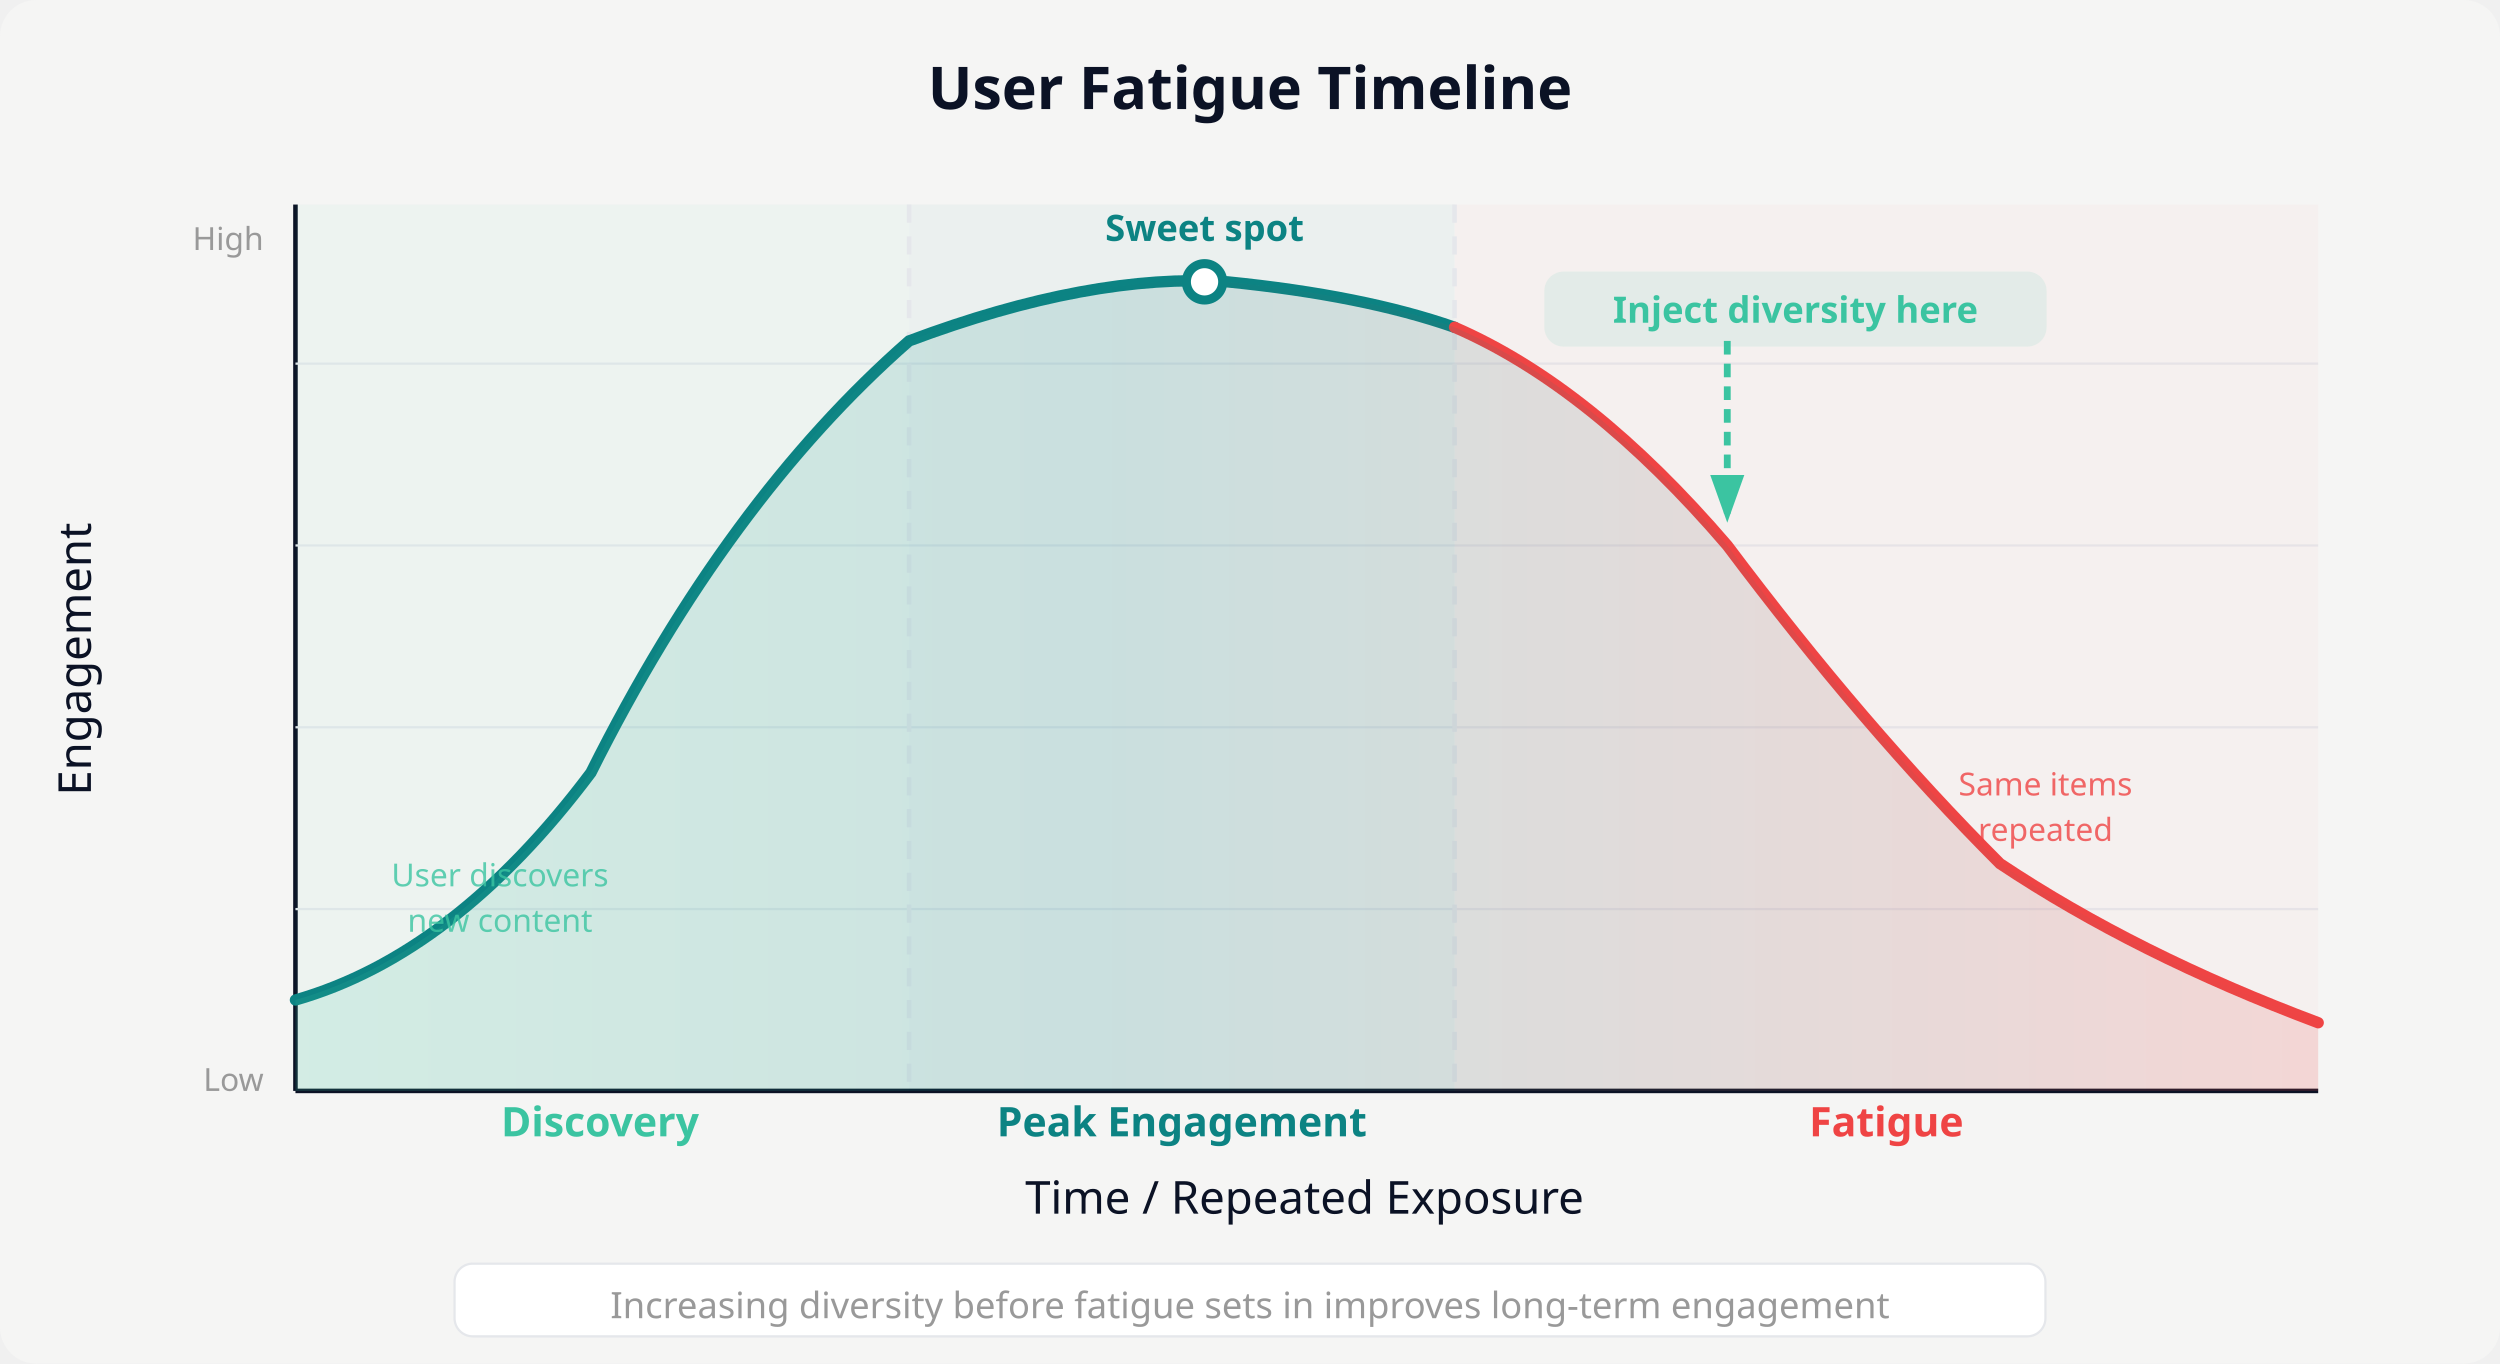
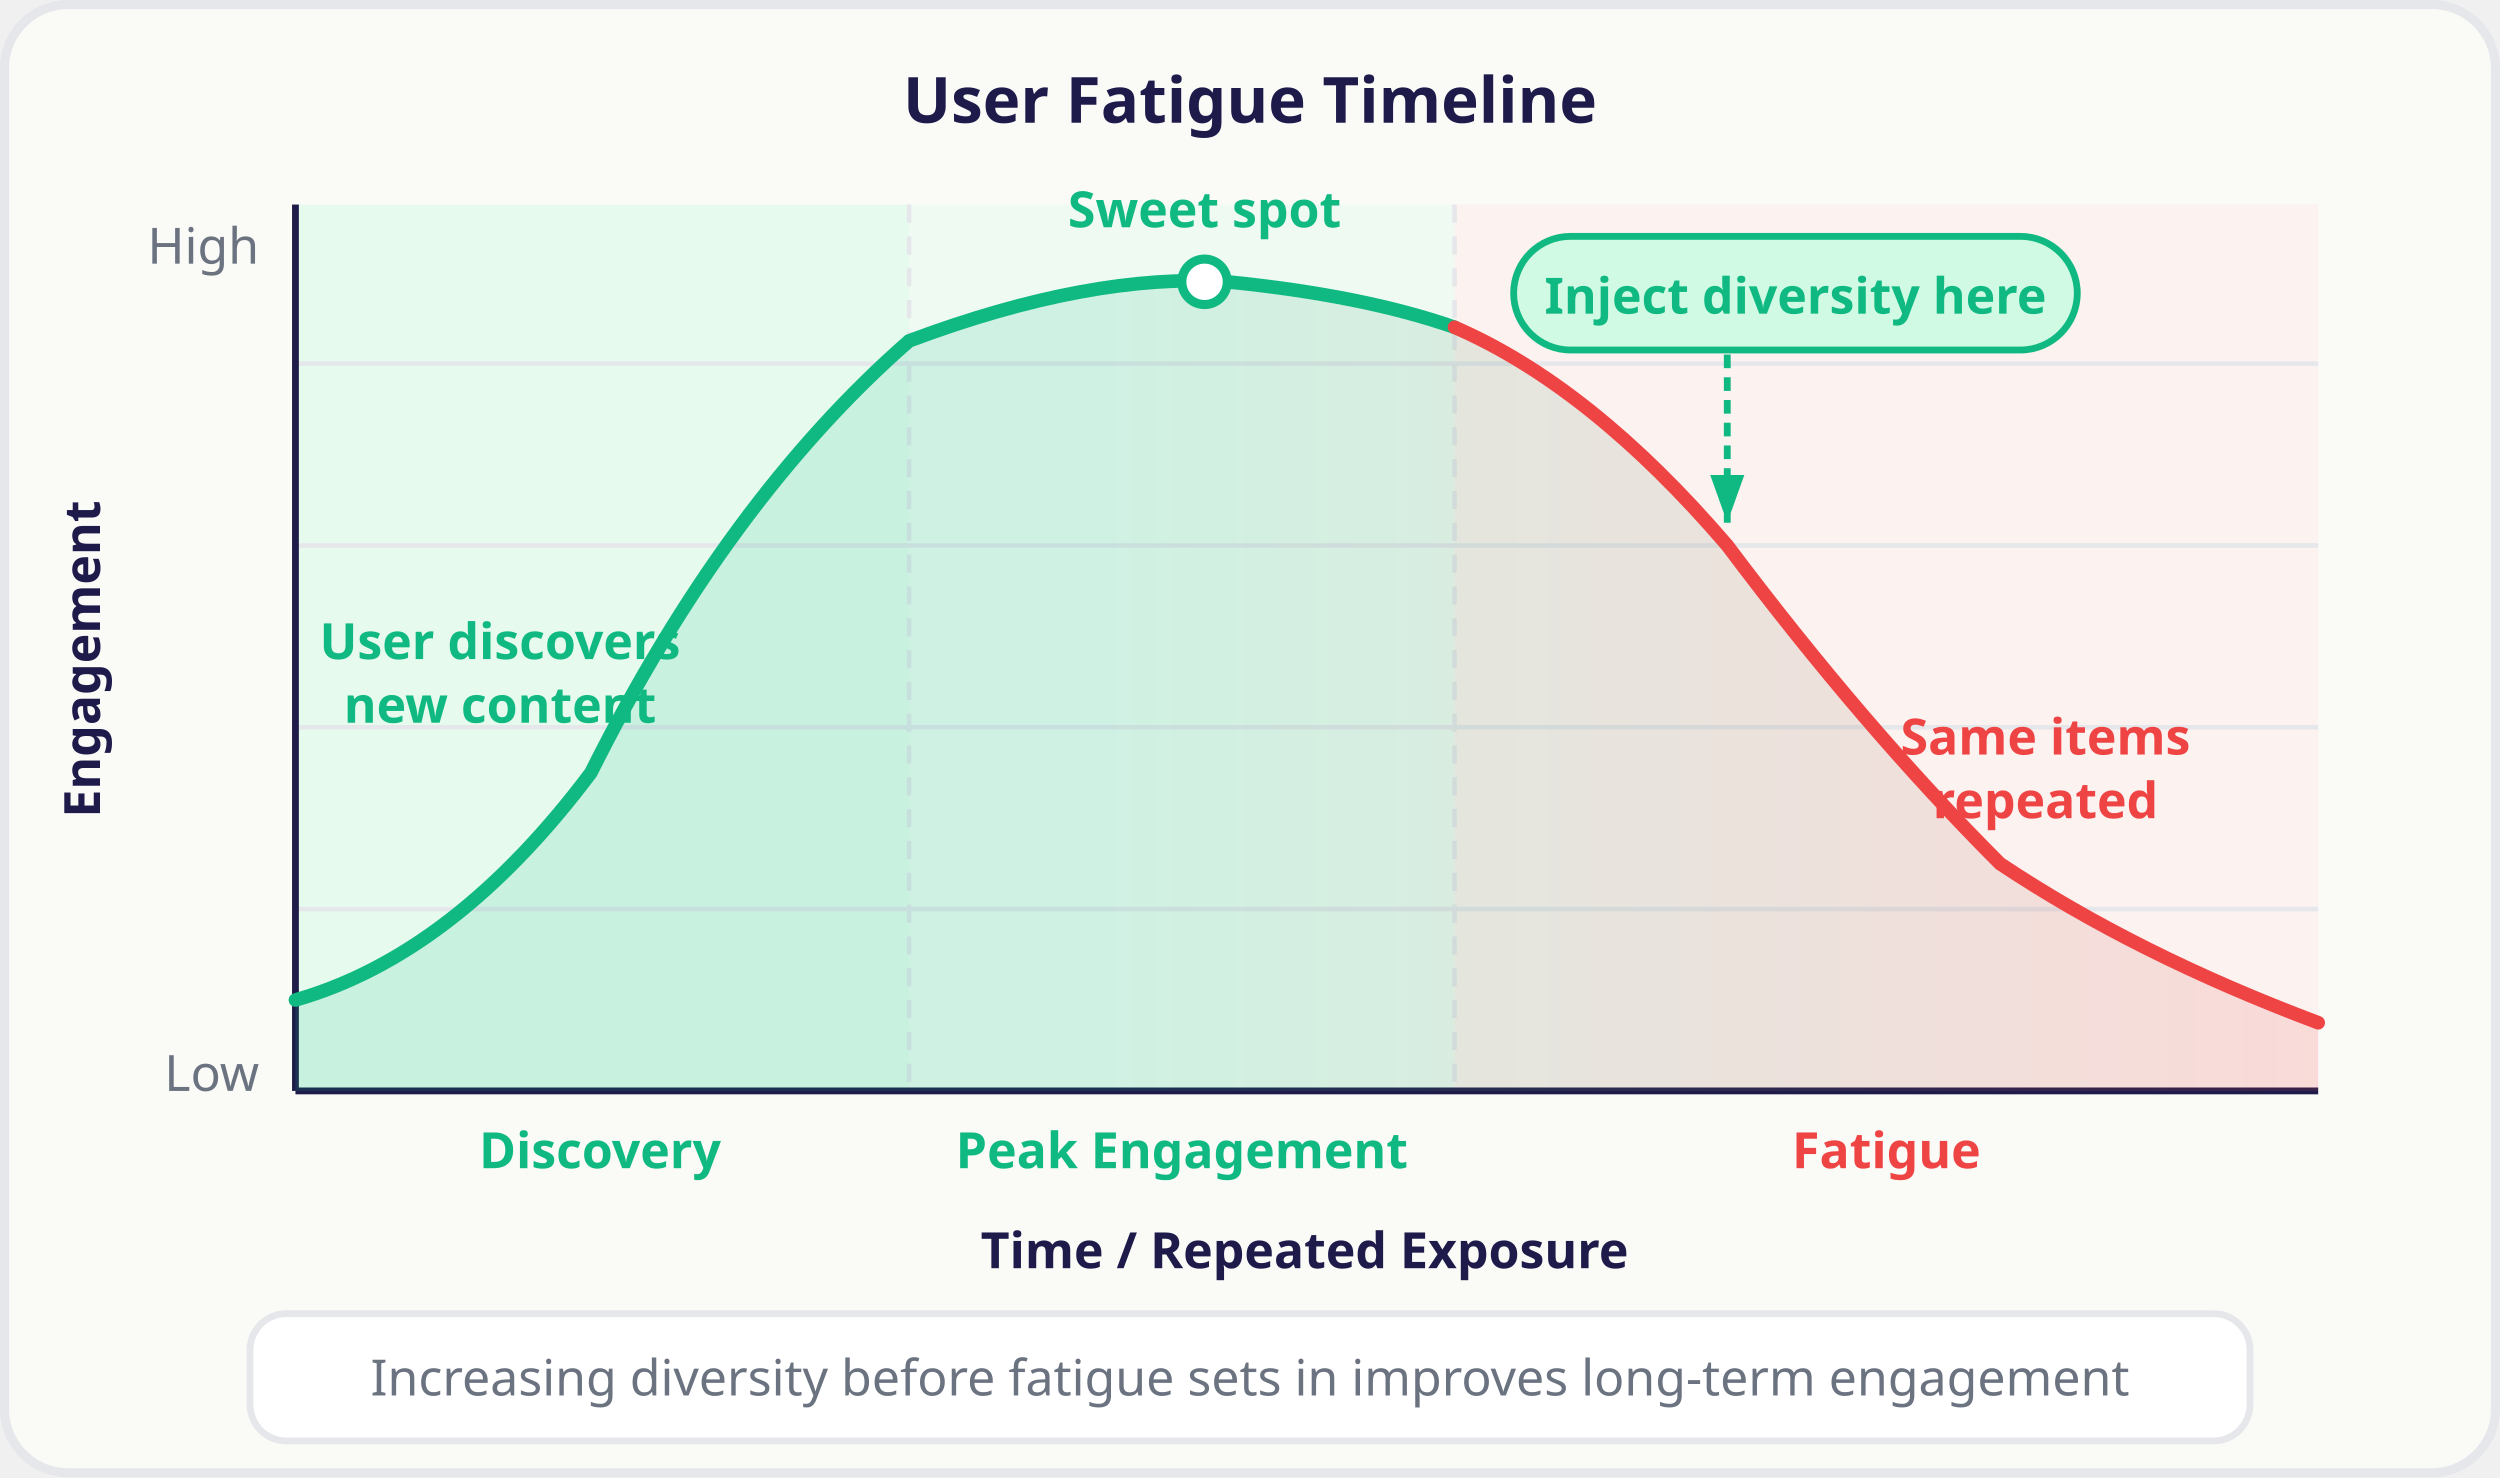
- <svg xmlns="http://www.w3.org/2000/svg" viewBox="0 0 550 300" width="550" height="300" font-family="system-ui, sans-serif">
-   <rect width="550" height="300" rx="8" fill="#f5f5f4" />
-   <text x="275" y="24" text-anchor="middle" fill="#0b1225" font-size="13" font-weight="700">User Fatigue Timeline</text>
-   <line x1="65" y1="45" x2="65" y2="240" stroke="#0b1225" stroke-width="1" />
-   <line x1="65" y1="240" x2="510" y2="240" stroke="#0b1225" stroke-width="1" />
-   <text x="20" y="145" text-anchor="middle" fill="#0b1225" font-size="10" font-weight="500" transform="rotate(-90, 20, 145)">Engagement</text>
-   <text x="58" y="55" text-anchor="end" fill="#999" font-size="7">High</text>
-   <text x="58" y="240" text-anchor="end" fill="#999" font-size="7">Low</text>
-   <text x="287" y="267" text-anchor="middle" fill="#0b1225" font-size="10" font-weight="500">Time / Repeated Exposure</text>
-   <line x1="65" y1="80" x2="510" y2="80" stroke="#e5e7eb" stroke-width="0.5" />
-   <line x1="65" y1="120" x2="510" y2="120" stroke="#e5e7eb" stroke-width="0.5" />
-   <line x1="65" y1="160" x2="510" y2="160" stroke="#e5e7eb" stroke-width="0.5" />
-   <line x1="65" y1="200" x2="510" y2="200" stroke="#e5e7eb" stroke-width="0.5" />
-   <rect x="65" y="45" width="135" height="195" fill="#3bc4a1" opacity="0.04" />
-   <rect x="200" y="45" width="120" height="195" fill="#0c8383" opacity="0.04" />
-   <rect x="320" y="45" width="190" height="195" fill="#ef4444" opacity="0.03" />
-   <line x1="200" y1="45" x2="200" y2="240" stroke="#e5e7eb" stroke-width="1" stroke-dasharray="4,3" />
-   <line x1="320" y1="45" x2="320" y2="240" stroke="#e5e7eb" stroke-width="1" stroke-dasharray="4,3" />
-   <text x="132" y="250" text-anchor="middle" fill="#3bc4a1" font-size="9" font-weight="600">Discovery</text>
-   <text x="260" y="250" text-anchor="middle" fill="#0c8383" font-size="9" font-weight="600">Peak Engagement</text>
-   <text x="415" y="250" text-anchor="middle" fill="#ef4444" font-size="9" font-weight="600">Fatigue</text>
-   <path d="M65,220 Q100,210 130,170 Q160,110 200,75 Q240,60 270,62 Q300,65 320,72" fill="none" stroke="#0c8383" stroke-width="2.5" stroke-linecap="round" />
-   <path d="M320,72 Q350,85 380,120 Q410,160 440,190 Q470,210 510,225" fill="none" stroke="#ef4444" stroke-width="2.5" stroke-linecap="round" stroke-dasharray="none" />
-   <path d="M65,220 Q100,210 130,170 Q160,110 200,75 Q240,60 270,62 Q300,65 320,72 Q350,85 380,120 Q410,160 440,190 Q470,210 510,225 L510,240 L65,240 Z" fill="url(#fatigueFill)" opacity="0.15" />
+ <svg xmlns="http://www.w3.org/2000/svg" viewBox="0 0 550 325" width="550" height="325" font-family="system-ui, sans-serif">
  <defs>
    <linearGradient id="fatigueFill" x1="0" y1="0" x2="1" y2="0">
-       <stop offset="0%" stop-color="#3bc4a1" />
-       <stop offset="40%" stop-color="#0c8383" />
-       <stop offset="100%" stop-color="#ef4444" />
+       <stop offset="0%" stop-color="#10B981" />
+       <stop offset="40%" stop-color="#10B981" />
+       <stop offset="100%" stop-color="#EF4444" />
    </linearGradient>
-   </defs>
-   <circle cx="265" cy="62" r="4" fill="white" stroke="#0c8383" stroke-width="2" />
-   <text x="265" y="53" text-anchor="middle" fill="#0c8383" font-size="8" font-weight="600">Sweet spot</text>
-   <defs>
    <marker id="arrIntervention" markerWidth="7" markerHeight="5" refX="7" refY="2.5" orient="auto">
-       <polygon points="0,0 7,2.5 0,5" fill="#3bc4a1" />
+       <polygon points="0,0 7,2.5 0,5" fill="#10B981" />
    </marker>
  </defs>
-   <line x1="380" y1="75" x2="380" y2="115" stroke="#3bc4a1" stroke-width="1.5" marker-end="url(#arrIntervention)" stroke-dasharray="3,2" />
-   <rect x="340" y="60" width="110" height="16" rx="4" fill="#3bc4a1" opacity="0.1" stroke="#3bc4a1" stroke-width="0.5" />
-   <text x="395" y="71" text-anchor="middle" fill="#3bc4a1" font-size="8" font-weight="600">Inject diversity here</text>
-   <text x="110" y="195" text-anchor="middle" fill="#3bc4a1" font-size="7" opacity="0.8">User discovers</text>
-   <text x="110" y="205" text-anchor="middle" fill="#3bc4a1" font-size="7" opacity="0.8">new content</text>
-   <text x="450" y="175" text-anchor="middle" fill="#ef4444" font-size="7" opacity="0.8">Same items</text>
-   <text x="450" y="185" text-anchor="middle" fill="#ef4444" font-size="7" opacity="0.8">repeated</text>
-   <rect x="100" y="278" width="350" height="16" rx="4" fill="white" stroke="#e5e7eb" stroke-width="0.5" />
-   <text x="275" y="290" text-anchor="middle" fill="#999" font-size="8">Increasing diversity before fatigue sets in improves long-term engagement</text>
+   <rect x="1" y="1" width="548" height="323" rx="14" fill="#FAFAF7" stroke="#E5E7EB" stroke-width="2" />
+   <text x="275" y="27" text-anchor="middle" fill="#1E1B4B" font-size="14" font-weight="700">User Fatigue Timeline</text>
+   <rect x="65" y="45" width="135" height="195" fill="#D1FAE5" opacity="0.5" />
+   <rect x="200" y="45" width="120" height="195" fill="#D1FAE5" opacity="0.28" />
+   <rect x="320" y="45" width="190" height="195" fill="#FEE2E2" opacity="0.36" />
+   <line x1="65" y1="80" x2="510" y2="80" stroke="#E5E7EB" stroke-width="1" />
+   <line x1="65" y1="120" x2="510" y2="120" stroke="#E5E7EB" stroke-width="1" />
+   <line x1="65" y1="160" x2="510" y2="160" stroke="#E5E7EB" stroke-width="1" />
+   <line x1="65" y1="200" x2="510" y2="200" stroke="#E5E7EB" stroke-width="1" />
+   <line x1="200" y1="45" x2="200" y2="240" stroke="#E5E7EB" stroke-width="1" stroke-dasharray="4 3" />
+   <line x1="320" y1="45" x2="320" y2="240" stroke="#E5E7EB" stroke-width="1" stroke-dasharray="4 3" />
+   <line x1="65" y1="45" x2="65" y2="240" stroke="#1E1B4B" stroke-width="1.5" />
+   <line x1="65" y1="240" x2="510" y2="240" stroke="#1E1B4B" stroke-width="1.5" />
+   <text x="22" y="145" text-anchor="middle" fill="#1E1B4B" font-size="11" font-weight="600" transform="rotate(-90 22 145)">Engagement</text>
+   <text x="57" y="58" text-anchor="end" fill="#6B7280" font-size="11">High</text>
+   <text x="57" y="240" text-anchor="end" fill="#6B7280" font-size="11">Low</text>
+   <path d="M65,220 Q100,210 130,170 Q160,110 200,75 Q240,60 270,62 Q300,65 320,72 Q350,85 380,120 Q410,160 440,190 Q470,210 510,225 L510,240 L65,240 Z" fill="url(#fatigueFill)" opacity="0.14" />
+   <path d="M65,220 Q100,210 130,170 Q160,110 200,75 Q240,60 270,62 Q300,65 320,72" fill="none" stroke="#10B981" stroke-width="3" stroke-linecap="round" />
+   <path d="M320,72 Q350,85 380,120 Q410,160 440,190 Q470,210 510,225" fill="none" stroke="#EF4444" stroke-width="3" stroke-linecap="round" />
+   <circle cx="265" cy="62" r="5" fill="#FFFFFF" stroke="#10B981" stroke-width="2" />
+   <text x="265" y="50" text-anchor="middle" fill="#10B981" font-size="11" font-weight="700">Sweet spot</text>
+   <rect x="333" y="52" width="124" height="25" rx="12.5" fill="#D1FAE5" stroke="#10B981" stroke-width="1.5" />
+   <text x="395" y="69" text-anchor="middle" fill="#10B981" font-size="11" font-weight="700">Inject diversity here</text>
+   <line x1="380" y1="78" x2="380" y2="115" stroke="#10B981" stroke-width="1.5" marker-end="url(#arrIntervention)" stroke-dasharray="3 2" />
+   <text x="110" y="145" text-anchor="middle" fill="#10B981" font-size="11" font-weight="600">User discovers</text>
+   <text x="110" y="159" text-anchor="middle" fill="#10B981" font-size="11" font-weight="600">new content</text>
+   <text x="450" y="166" text-anchor="middle" fill="#EF4444" font-size="11" font-weight="600">Same items</text>
+   <text x="450" y="180" text-anchor="middle" fill="#EF4444" font-size="11" font-weight="600">repeated</text>
+   <text x="132" y="257" text-anchor="middle" fill="#10B981" font-size="11" font-weight="700">Discovery</text>
+   <text x="260" y="257" text-anchor="middle" fill="#10B981" font-size="11" font-weight="700">Peak Engagement</text>
+   <text x="415" y="257" text-anchor="middle" fill="#EF4444" font-size="11" font-weight="700">Fatigue</text>
+   <text x="287" y="279" text-anchor="middle" fill="#1E1B4B" font-size="11" font-weight="600">Time / Repeated Exposure</text>
+   <rect x="55" y="289" width="440" height="28" rx="8" fill="#FFFFFF" stroke="#E5E7EB" stroke-width="1.5" />
+   <text x="275" y="307" text-anchor="middle" fill="#6B7280" font-size="11">Increasing diversity before fatigue sets in improves long-term engagement</text>
</svg>
